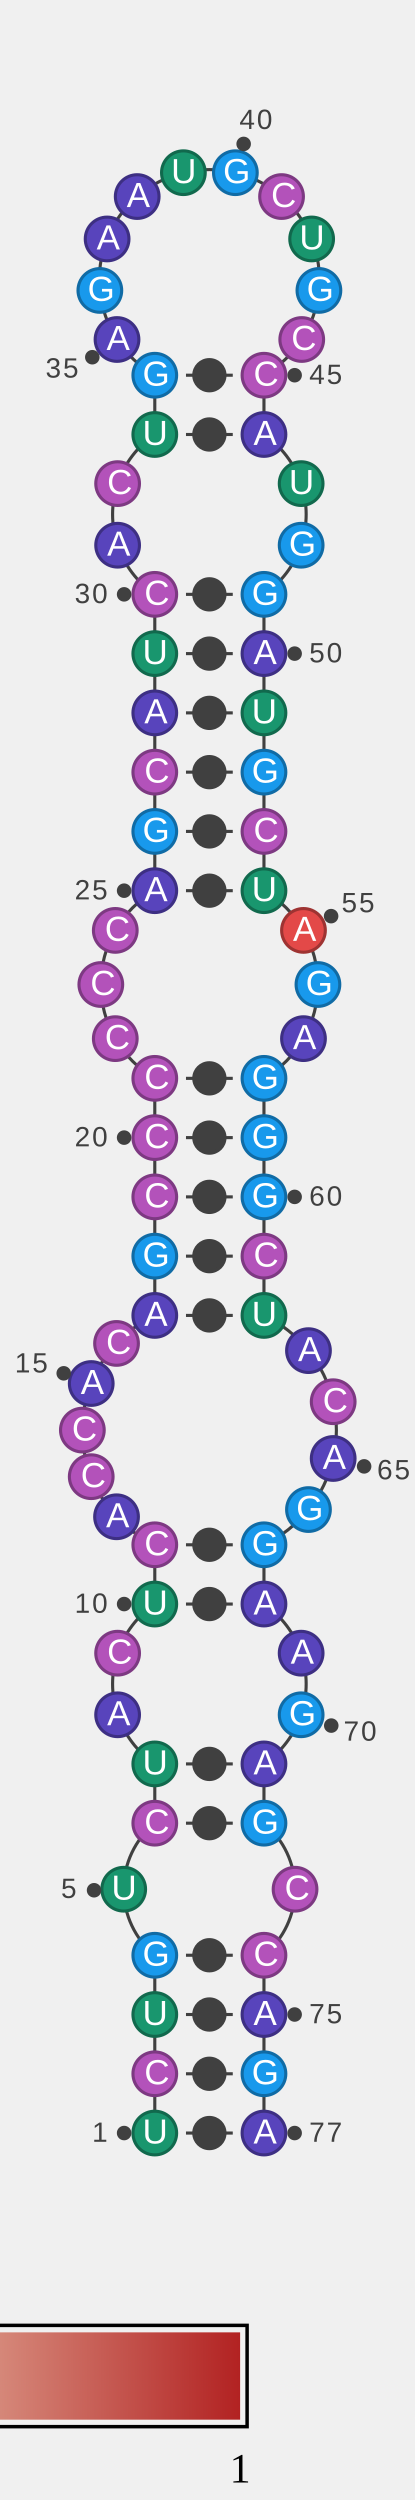
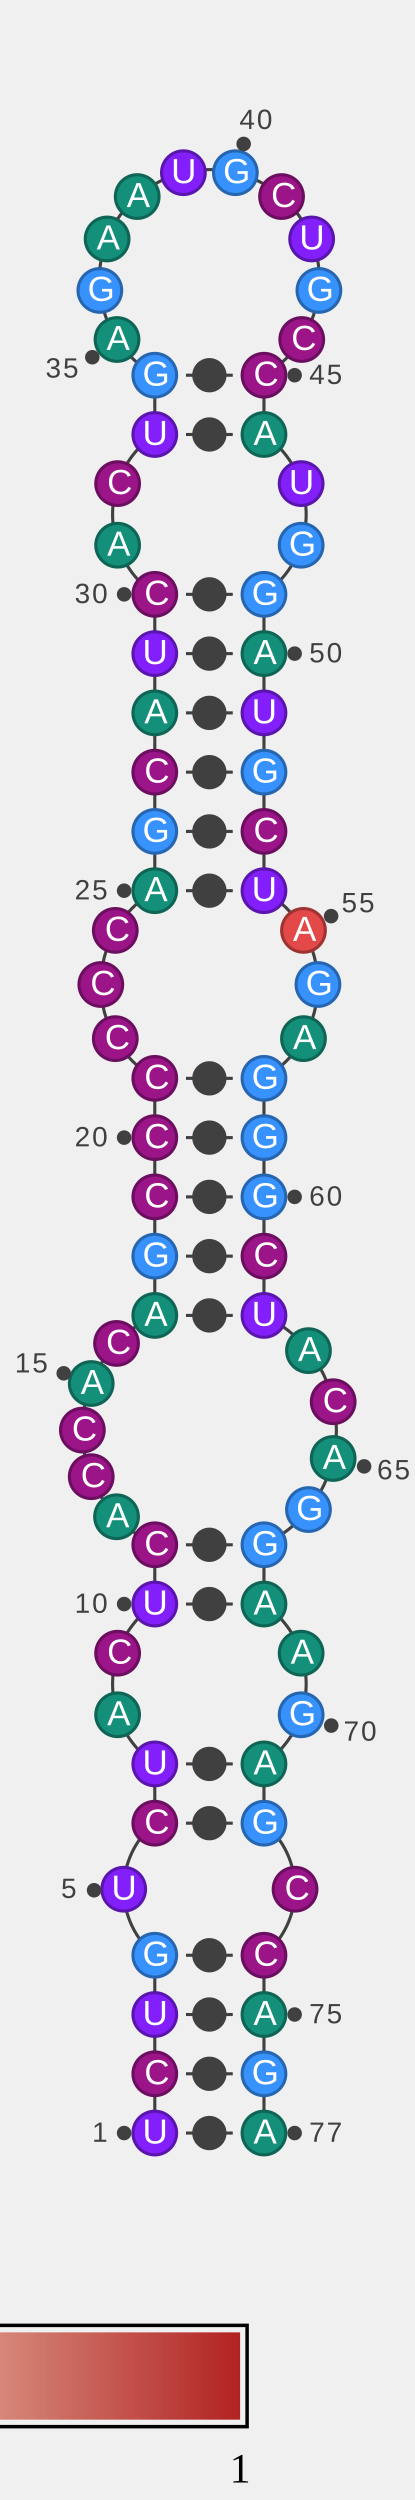
<svg xmlns="http://www.w3.org/2000/svg" width="118.752" height="715.822" viewBox="0 0 118.752 715.822">
  <path d="M 44.321 559.843 A 24.531 24.531 180 0 1 35.42 540.936" stroke="#404040" stroke-width="0.893" fill="none" />
  <path d="M 35.42 540.936 A 24.531 24.531 129.582 0 1 44.321 522.03" stroke="#404040" stroke-width="0.893" fill="none" />
  <path d="M 75.581 522.03 A 24.531 24.531 50.418 0 1 84.482 540.936" stroke="#404040" stroke-width="0.893" fill="none" />
  <path d="M 84.482 540.936 A 24.531 24.531 309.582 0 1 75.581 559.843" stroke="#404040" stroke-width="0.893" fill="none" />
  <g>
-     <circle cx="35.42" cy="540.936" r="6.252" stroke="#11694d" stroke-width="0.893" fill="#19966e" />
+     <circle cx="35.42" cy="540.936" r="6.252" stroke="#5b15af" stroke-width="0.893" fill="#831ffb" />
    <text x="31.92" y="543.936" style="fill:#ffffff;font-family:Arial;font-size:10;">U</text>
  </g>
  <g>
    <text x="17.469" y="543.436" style="fill:#404040;font-family:Arial;font-size:8;">5</text>
  </g>
  <g>
    <circle cx="26.935" cy="541.234" r="2.084" stroke-width="0.0" fill="#404040" />
  </g>
  <g>
-     <circle cx="84.482" cy="540.936" r="6.252" stroke="#7d3982" stroke-width="0.893" fill="#b352ba" />
+     <circle cx="84.482" cy="540.936" r="6.252" stroke="#6c0e5f" stroke-width="0.893" fill="#9b1589" />
    <text x="81.482" y="543.936" style="fill:#ffffff;font-family:Arial;font-size:10;">C</text>
  </g>
  <path d="M 44.321 505.06 A 27.715 27.715 198.556 0 1 33.677 490.993" stroke="#404040" stroke-width="0.893" fill="none" />
  <path d="M 33.677 490.993 A 27.715 27.715 161.444 0 1 33.677 473.354" stroke="#404040" stroke-width="0.893" fill="none" />
  <path d="M 33.677 473.354 A 27.715 27.715 161.444 0 1 44.321 459.287" stroke="#404040" stroke-width="0.893" fill="none" />
  <path d="M 75.581 459.287 A 27.715 27.715 55.669 0 1 86.225 473.354" stroke="#404040" stroke-width="0.893" fill="none" />
  <path d="M 86.225 473.354 A 27.715 27.715 18.556 0 1 86.225 490.993" stroke="#404040" stroke-width="0.893" fill="none" />
  <path d="M 86.225 490.993 A 27.715 27.715 304.331 0 1 75.581 505.06" stroke="#404040" stroke-width="0.893" fill="none" />
  <g>
-     <circle cx="33.677" cy="490.993" r="6.252" stroke="#3d2f83" stroke-width="0.893" fill="#5844bc" />
+     <circle cx="33.677" cy="490.993" r="6.252" stroke="#0e6455" stroke-width="0.893" fill="#14907a" />
    <text x="30.677" y="493.993" style="fill:#ffffff;font-family:Arial;font-size:10;">A</text>
  </g>
  <g>
-     <circle cx="33.677" cy="473.354" r="6.252" stroke="#7d3982" stroke-width="0.893" fill="#b352ba" />
+     <circle cx="33.677" cy="473.354" r="6.252" stroke="#6c0e5f" stroke-width="0.893" fill="#9b1589" />
    <text x="30.677" y="476.354" style="fill:#ffffff;font-family:Arial;font-size:10;">C</text>
  </g>
  <g>
-     <circle cx="86.225" cy="473.354" r="6.252" stroke="#3d2f83" stroke-width="0.893" fill="#5844bc" />
+     <circle cx="86.225" cy="473.354" r="6.252" stroke="#0e6455" stroke-width="0.893" fill="#14907a" />
    <text x="83.225" y="476.354" style="fill:#ffffff;font-family:Arial;font-size:10;">A</text>
  </g>
  <g>
-     <circle cx="86.225" cy="490.993" r="6.252" stroke="#106ba5" stroke-width="0.893" fill="#1899ec" />
+     <circle cx="86.225" cy="490.993" r="6.252" stroke="#2666b1" stroke-width="0.893" fill="#3792fd" />
    <text x="82.725" y="493.993" style="fill:#ffffff;font-family:Arial;font-size:10;">G</text>
  </g>
  <g>
    <text x="98.372" y="498.411" style="fill:#404040;font-family:Arial;font-size:8;">7</text>
  </g>
  <g>
    <text x="103.372" y="498.411" style="fill:#404040;font-family:Arial;font-size:8;">0</text>
  </g>
  <g>
    <circle cx="94.849" cy="494.086" r="2.084" stroke-width="0.0" fill="#404040" />
  </g>
  <path d="M 44.321 442.317 A 36.367 36.367 223.03 0 1 33.367 434.297" stroke="#404040" stroke-width="0.893" fill="none" />
  <path d="M 33.367 434.297 A 36.367 36.367 201.515 0 1 26.118 422.818" stroke="#404040" stroke-width="0.893" fill="none" />
  <path d="M 26.118 422.818 A 36.367 36.367 180 0 1 23.584 409.48" stroke="#404040" stroke-width="0.893" fill="none" />
  <path d="M 23.584 409.48 A 36.367 36.367 158.485 0 1 26.118 396.142" stroke="#404040" stroke-width="0.893" fill="none" />
  <path d="M 26.118 396.142 A 36.367 36.367 158.485 0 1 33.367 384.664" stroke="#404040" stroke-width="0.893" fill="none" />
  <path d="M 33.367 384.664 A 36.367 36.367 136.97 0 1 44.321 376.643" stroke="#404040" stroke-width="0.893" fill="none" />
  <path d="M 75.581 376.643 A 36.367 36.367 64.546 0 1 88.322 386.728" stroke="#404040" stroke-width="0.893" fill="none" />
  <path d="M 88.322 386.728 A 36.367 36.367 38.727 0 1 95.399 401.355" stroke="#404040" stroke-width="0.893" fill="none" />
  <path d="M 95.399 401.355 A 36.367 36.367 12.909 0 1 95.399 417.605" stroke="#404040" stroke-width="0.893" fill="none" />
  <path d="M 95.399 417.605 A 36.367 36.367 321.273 0 1 88.322 432.232" stroke="#404040" stroke-width="0.893" fill="none" />
  <path d="M 88.322 432.232 A 36.367 36.367 295.454 0 1 75.581 442.317" stroke="#404040" stroke-width="0.893" fill="none" />
  <g>
-     <circle cx="33.367" cy="434.297" r="6.252" stroke="#3d2f83" stroke-width="0.893" fill="#5844bc" />
+     <circle cx="33.367" cy="434.297" r="6.252" stroke="#0e6455" stroke-width="0.893" fill="#14907a" />
    <text x="30.367" y="437.297" style="fill:#ffffff;font-family:Arial;font-size:10;">A</text>
  </g>
  <g>
-     <circle cx="26.118" cy="422.818" r="6.252" stroke="#7d3982" stroke-width="0.893" fill="#b352ba" />
+     <circle cx="26.118" cy="422.818" r="6.252" stroke="#6c0e5f" stroke-width="0.893" fill="#9b1589" />
    <text x="23.118" y="425.818" style="fill:#ffffff;font-family:Arial;font-size:10;">C</text>
  </g>
  <g>
-     <circle cx="23.584" cy="409.48" r="6.252" stroke="#7d3982" stroke-width="0.893" fill="#b352ba" />
+     <circle cx="23.584" cy="409.48" r="6.252" stroke="#6c0e5f" stroke-width="0.893" fill="#9b1589" />
    <text x="20.584" y="412.48" style="fill:#ffffff;font-family:Arial;font-size:10;">C</text>
  </g>
  <g>
-     <circle cx="26.118" cy="396.142" r="6.252" stroke="#3d2f83" stroke-width="0.893" fill="#5844bc" />
+     <circle cx="26.118" cy="396.142" r="6.252" stroke="#0e6455" stroke-width="0.893" fill="#14907a" />
    <text x="23.118" y="399.142" style="fill:#ffffff;font-family:Arial;font-size:10;">A</text>
  </g>
  <g>
    <text x="9.244" y="392.976" style="fill:#404040;font-family:Arial;font-size:8;">5</text>
  </g>
  <g>
    <text x="4.244" y="392.976" style="fill:#404040;font-family:Arial;font-size:8;">1</text>
  </g>
  <g>
    <circle cx="18.245" cy="393.219" r="2.084" stroke-width="0.0" fill="#404040" />
  </g>
  <g>
-     <circle cx="33.367" cy="384.664" r="6.252" stroke="#7d3982" stroke-width="0.893" fill="#b352ba" />
+     <circle cx="33.367" cy="384.664" r="6.252" stroke="#6c0e5f" stroke-width="0.893" fill="#9b1589" />
    <text x="30.367" y="387.664" style="fill:#ffffff;font-family:Arial;font-size:10;">C</text>
  </g>
  <g>
-     <circle cx="88.322" cy="386.728" r="6.252" stroke="#3d2f83" stroke-width="0.893" fill="#5844bc" />
+     <circle cx="88.322" cy="386.728" r="6.252" stroke="#0e6455" stroke-width="0.893" fill="#14907a" />
    <text x="85.322" y="389.728" style="fill:#ffffff;font-family:Arial;font-size:10;">A</text>
  </g>
  <g>
-     <circle cx="95.399" cy="401.355" r="6.252" stroke="#7d3982" stroke-width="0.893" fill="#b352ba" />
+     <circle cx="95.399" cy="401.355" r="6.252" stroke="#6c0e5f" stroke-width="0.893" fill="#9b1589" />
    <text x="92.399" y="404.355" style="fill:#ffffff;font-family:Arial;font-size:10;">C</text>
  </g>
  <g>
-     <circle cx="95.399" cy="417.605" r="6.252" stroke="#3d2f83" stroke-width="0.893" fill="#5844bc" />
+     <circle cx="95.399" cy="417.605" r="6.252" stroke="#0e6455" stroke-width="0.893" fill="#14907a" />
    <text x="92.399" y="420.605" style="fill:#ffffff;font-family:Arial;font-size:10;">A</text>
  </g>
  <g>
    <text x="107.96" y="423.557" style="fill:#404040;font-family:Arial;font-size:8;">6</text>
  </g>
  <g>
    <text x="112.96" y="423.557" style="fill:#404040;font-family:Arial;font-size:8;">5</text>
  </g>
  <g>
    <circle cx="104.258" cy="419.865" r="2.084" stroke-width="0.0" fill="#404040" />
  </g>
  <g>
-     <circle cx="88.322" cy="432.232" r="6.252" stroke="#106ba5" stroke-width="0.893" fill="#1899ec" />
+     <circle cx="88.322" cy="432.232" r="6.252" stroke="#2666b1" stroke-width="0.893" fill="#3792fd" />
    <text x="84.822" y="435.232" style="fill:#ffffff;font-family:Arial;font-size:10;">G</text>
  </g>
  <path d="M 44.321 308.763 A 31.083 31.083 209.905 0 1 33.007 297.393" stroke="#404040" stroke-width="0.893" fill="none" />
  <path d="M 33.007 297.393 A 31.083 31.083 180 0 1 28.868 281.896" stroke="#404040" stroke-width="0.893" fill="none" />
  <path d="M 28.868 281.896 A 31.083 31.083 180.0 0 1 33.007 266.399" stroke="#404040" stroke-width="0.893" fill="none" />
  <path d="M 33.007 266.399 A 31.083 31.083 150.095 0 1 44.321 255.029" stroke="#404040" stroke-width="0.893" fill="none" />
  <path d="M 75.581 255.029 A 31.083 31.083 59.81 0 1 86.895 266.399" stroke="#404040" stroke-width="0.893" fill="none" />
  <path d="M 86.895 266.399 A 31.083 31.083 29.905 0 1 91.034 281.896" stroke="#404040" stroke-width="0.893" fill="none" />
  <path d="M 91.034 281.896 A 31.083 31.083 0.0 0 1 86.895 297.393" stroke="#404040" stroke-width="0.893" fill="none" />
  <path d="M 86.895 297.393 A 31.083 31.083 300.19 0 1 75.581 308.763" stroke="#404040" stroke-width="0.893" fill="none" />
  <g>
-     <circle cx="33.007" cy="297.393" r="6.252" stroke="#7d3982" stroke-width="0.893" fill="#b352ba" />
+     <circle cx="33.007" cy="297.393" r="6.252" stroke="#6c0e5f" stroke-width="0.893" fill="#9b1589" />
    <text x="30.007" y="300.393" style="fill:#ffffff;font-family:Arial;font-size:10;">C</text>
  </g>
  <g>
-     <circle cx="28.868" cy="281.896" r="6.252" stroke="#7d3982" stroke-width="0.893" fill="#b352ba" />
+     <circle cx="28.868" cy="281.896" r="6.252" stroke="#6c0e5f" stroke-width="0.893" fill="#9b1589" />
    <text x="25.868" y="284.896" style="fill:#ffffff;font-family:Arial;font-size:10;">C</text>
  </g>
  <g>
-     <circle cx="33.007" cy="266.399" r="6.252" stroke="#7d3982" stroke-width="0.893" fill="#b352ba" />
+     <circle cx="33.007" cy="266.399" r="6.252" stroke="#6c0e5f" stroke-width="0.893" fill="#9b1589" />
    <text x="30.007" y="269.399" style="fill:#ffffff;font-family:Arial;font-size:10;">C</text>
  </g>
  <g>
    <circle cx="86.895" cy="266.399" r="6.252" stroke="#9e3332" stroke-width="0.893" fill="#e34948" />
    <text x="83.895" y="269.399" style="fill:#ffffff;font-family:Arial;font-size:10;">A</text>
  </g>
  <g>
    <text x="97.789" y="261.196" style="fill:#404040;font-family:Arial;font-size:8;">5</text>
  </g>
  <g>
    <text x="102.789" y="261.196" style="fill:#404040;font-family:Arial;font-size:8;">5</text>
  </g>
  <g>
    <circle cx="94.806" cy="262.318" r="2.084" stroke-width="0.0" fill="#404040" />
  </g>
  <g>
-     <circle cx="91.034" cy="281.896" r="6.252" stroke="#106ba5" stroke-width="0.893" fill="#1899ec" />
+     <circle cx="91.034" cy="281.896" r="6.252" stroke="#2666b1" stroke-width="0.893" fill="#3792fd" />
    <text x="87.534" y="284.896" style="fill:#ffffff;font-family:Arial;font-size:10;">G</text>
  </g>
  <g>
-     <circle cx="86.895" cy="297.393" r="6.252" stroke="#3d2f83" stroke-width="0.893" fill="#5844bc" />
+     <circle cx="86.895" cy="297.393" r="6.252" stroke="#0e6455" stroke-width="0.893" fill="#14907a" />
    <text x="83.895" y="300.393" style="fill:#ffffff;font-family:Arial;font-size:10;">A</text>
  </g>
  <path d="M 44.321 170.179 A 27.715 27.715 198.556 0 1 33.677 156.112" stroke="#404040" stroke-width="0.893" fill="none" />
  <path d="M 33.677 156.112 A 27.715 27.715 161.444 0 1 33.677 138.472" stroke="#404040" stroke-width="0.893" fill="none" />
  <path d="M 33.677 138.472 A 27.715 27.715 161.444 0 1 44.321 124.406" stroke="#404040" stroke-width="0.893" fill="none" />
  <path d="M 75.581 124.406 A 27.715 27.715 55.669 0 1 86.225 138.472" stroke="#404040" stroke-width="0.893" fill="none" />
  <path d="M 86.225 138.472 A 27.715 27.715 18.556 0 1 86.225 156.112" stroke="#404040" stroke-width="0.893" fill="none" />
  <path d="M 86.225 156.112 A 27.715 27.715 304.331 0 1 75.581 170.179" stroke="#404040" stroke-width="0.893" fill="none" />
  <g>
-     <circle cx="33.677" cy="156.112" r="6.252" stroke="#3d2f83" stroke-width="0.893" fill="#5844bc" />
+     <circle cx="33.677" cy="156.112" r="6.252" stroke="#0e6455" stroke-width="0.893" fill="#14907a" />
    <text x="30.677" y="159.112" style="fill:#ffffff;font-family:Arial;font-size:10;">A</text>
  </g>
  <g>
-     <circle cx="33.677" cy="138.472" r="6.252" stroke="#7d3982" stroke-width="0.893" fill="#b352ba" />
+     <circle cx="33.677" cy="138.472" r="6.252" stroke="#6c0e5f" stroke-width="0.893" fill="#9b1589" />
    <text x="30.677" y="141.472" style="fill:#ffffff;font-family:Arial;font-size:10;">C</text>
  </g>
  <g>
-     <circle cx="86.225" cy="138.472" r="6.252" stroke="#11694d" stroke-width="0.893" fill="#19966e" />
+     <circle cx="86.225" cy="138.472" r="6.252" stroke="#5b15af" stroke-width="0.893" fill="#831ffb" />
    <text x="82.725" y="141.472" style="fill:#ffffff;font-family:Arial;font-size:10;">U</text>
  </g>
  <g>
-     <circle cx="86.225" cy="156.112" r="6.252" stroke="#106ba5" stroke-width="0.893" fill="#1899ec" />
+     <circle cx="86.225" cy="156.112" r="6.252" stroke="#2666b1" stroke-width="0.893" fill="#3792fd" />
    <text x="82.725" y="159.112" style="fill:#ffffff;font-family:Arial;font-size:10;">G</text>
  </g>
  <path d="M 44.321 107.436 A 31.514 31.514 212.944 0 1 33.505 97.209" stroke="#404040" stroke-width="0.893" fill="none" />
  <path d="M 33.505 97.209 A 31.514 31.514 185.623 0 1 28.589 83.159" stroke="#404040" stroke-width="0.893" fill="none" />
  <path d="M 28.589 83.159 A 31.514 31.514 158.302 0 1 30.67 68.42" stroke="#404040" stroke-width="0.893" fill="none" />
  <path d="M 30.67 68.42 A 31.514 31.514 158.302 0 1 39.284 56.281" stroke="#404040" stroke-width="0.893" fill="none" />
  <path d="M 39.284 56.281 A 31.514 31.514 130.981 0 1 52.509 49.449" stroke="#404040" stroke-width="0.893" fill="none" />
  <path d="M 52.509 49.449 A 31.514 31.514 103.66 0 1 67.394 49.449" stroke="#404040" stroke-width="0.893" fill="none" />
  <path d="M 67.394 49.449 A 31.514 31.514 76.34 0 1 80.618 56.281" stroke="#404040" stroke-width="0.893" fill="none" />
  <path d="M 80.618 56.281 A 31.514 31.514 49.019 0 1 89.232 68.42" stroke="#404040" stroke-width="0.893" fill="none" />
  <path d="M 89.232 68.42 A 31.514 31.514 21.698 0 1 91.313 83.159" stroke="#404040" stroke-width="0.893" fill="none" />
  <path d="M 91.313 83.159 A 31.514 31.514 327.056 0 1 86.397 97.209" stroke="#404040" stroke-width="0.893" fill="none" />
  <path d="M 86.397 97.209 A 31.514 31.514 299.735 0 1 75.581 107.436" stroke="#404040" stroke-width="0.893" fill="none" />
  <g>
-     <circle cx="33.505" cy="97.209" r="6.252" stroke="#3d2f83" stroke-width="0.893" fill="#5844bc" />
+     <circle cx="33.505" cy="97.209" r="6.252" stroke="#0e6455" stroke-width="0.893" fill="#14907a" />
    <text x="30.505" y="100.209" style="fill:#ffffff;font-family:Arial;font-size:10;">A</text>
  </g>
  <g>
    <text x="18.038" y="108.112" style="fill:#404040;font-family:Arial;font-size:8;">5</text>
  </g>
  <g>
    <text x="13.038" y="108.112" style="fill:#404040;font-family:Arial;font-size:8;">3</text>
  </g>
  <g>
    <circle cx="26.432" cy="102.283" r="2.084" stroke-width="0.0" fill="#404040" />
  </g>
  <g>
-     <circle cx="28.589" cy="83.159" r="6.252" stroke="#106ba5" stroke-width="0.893" fill="#1899ec" />
+     <circle cx="28.589" cy="83.159" r="6.252" stroke="#2666b1" stroke-width="0.893" fill="#3792fd" />
    <text x="25.089" y="86.159" style="fill:#ffffff;font-family:Arial;font-size:10;">G</text>
  </g>
  <g>
-     <circle cx="30.67" cy="68.42" r="6.252" stroke="#3d2f83" stroke-width="0.893" fill="#5844bc" />
+     <circle cx="30.67" cy="68.42" r="6.252" stroke="#0e6455" stroke-width="0.893" fill="#14907a" />
    <text x="27.67" y="71.42" style="fill:#ffffff;font-family:Arial;font-size:10;">A</text>
  </g>
  <g>
-     <circle cx="39.284" cy="56.281" r="6.252" stroke="#3d2f83" stroke-width="0.893" fill="#5844bc" />
+     <circle cx="39.284" cy="56.281" r="6.252" stroke="#0e6455" stroke-width="0.893" fill="#14907a" />
    <text x="36.284" y="59.281" style="fill:#ffffff;font-family:Arial;font-size:10;">A</text>
  </g>
  <g>
-     <circle cx="52.509" cy="49.449" r="6.252" stroke="#11694d" stroke-width="0.893" fill="#19966e" />
+     <circle cx="52.509" cy="49.449" r="6.252" stroke="#5b15af" stroke-width="0.893" fill="#831ffb" />
    <text x="49.009" y="52.449" style="fill:#ffffff;font-family:Arial;font-size:10;">U</text>
  </g>
  <g>
-     <circle cx="67.394" cy="49.449" r="6.252" stroke="#106ba5" stroke-width="0.893" fill="#1899ec" />
+     <circle cx="67.394" cy="49.449" r="6.252" stroke="#2666b1" stroke-width="0.893" fill="#3792fd" />
    <text x="63.894" y="52.449" style="fill:#ffffff;font-family:Arial;font-size:10;">G</text>
  </g>
  <g>
    <text x="68.543" y="36.935" style="fill:#404040;font-family:Arial;font-size:8;">4</text>
  </g>
  <g>
    <text x="73.543" y="36.935" style="fill:#404040;font-family:Arial;font-size:8;">0</text>
  </g>
  <g>
    <circle cx="69.765" cy="41.213" r="2.084" stroke-width="0.0" fill="#404040" />
  </g>
  <g>
-     <circle cx="80.618" cy="56.281" r="6.252" stroke="#7d3982" stroke-width="0.893" fill="#b352ba" />
+     <circle cx="80.618" cy="56.281" r="6.252" stroke="#6c0e5f" stroke-width="0.893" fill="#9b1589" />
    <text x="77.618" y="59.281" style="fill:#ffffff;font-family:Arial;font-size:10;">C</text>
  </g>
  <g>
-     <circle cx="89.232" cy="68.42" r="6.252" stroke="#11694d" stroke-width="0.893" fill="#19966e" />
+     <circle cx="89.232" cy="68.42" r="6.252" stroke="#5b15af" stroke-width="0.893" fill="#831ffb" />
    <text x="85.732" y="71.42" style="fill:#ffffff;font-family:Arial;font-size:10;">U</text>
  </g>
  <g>
-     <circle cx="91.313" cy="83.159" r="6.252" stroke="#106ba5" stroke-width="0.893" fill="#1899ec" />
+     <circle cx="91.313" cy="83.159" r="6.252" stroke="#2666b1" stroke-width="0.893" fill="#3792fd" />
    <text x="87.813" y="86.159" style="fill:#ffffff;font-family:Arial;font-size:10;">G</text>
  </g>
  <g>
-     <circle cx="86.397" cy="97.209" r="6.252" stroke="#7d3982" stroke-width="0.893" fill="#b352ba" />
+     <circle cx="86.397" cy="97.209" r="6.252" stroke="#6c0e5f" stroke-width="0.893" fill="#9b1589" />
    <text x="83.397" y="100.209" style="fill:#ffffff;font-family:Arial;font-size:10;">C</text>
  </g>
  <line x1="44.321" y1="604.501" x2="44.321" y2="600.035" stroke="#404040" stroke-width="0.893" />
  <line x1="44.321" y1="587.531" x2="44.321" y2="583.065" stroke="#404040" stroke-width="0.893" />
  <line x1="44.321" y1="570.561" x2="44.321" y2="566.095" stroke="#404040" stroke-width="0.893" />
  <line x1="75.581" y1="566.095" x2="75.581" y2="570.561" stroke="#404040" stroke-width="0.893" />
  <line x1="75.581" y1="583.065" x2="75.581" y2="587.531" stroke="#404040" stroke-width="0.893" />
  <line x1="75.581" y1="600.035" x2="75.581" y2="604.501" stroke="#404040" stroke-width="0.893" />
  <line x1="53.252" y1="610.753" x2="55.485" y2="610.753" stroke="#404040" stroke-width="0.893" />
  <circle cx="59.951" cy="610.753" r="4.466" stroke="#404040" stroke-width="0.893" fill="#404040" />
  <line x1="64.417" y1="610.753" x2="66.65" y2="610.753" stroke="#404040" stroke-width="0.893" />
  <g>
-     <circle cx="44.321" cy="610.753" r="6.252" stroke="#11694d" stroke-width="0.893" fill="#19966e" />
+     <circle cx="44.321" cy="610.753" r="6.252" stroke="#5b15af" stroke-width="0.893" fill="#831ffb" />
    <text x="40.821" y="613.753" style="fill:#ffffff;font-family:Arial;font-size:10;">U</text>
  </g>
  <g>
    <text x="26.37" y="613.253" style="fill:#404040;font-family:Arial;font-size:8;">1</text>
  </g>
  <g>
    <circle cx="35.538" cy="610.753" r="2.084" stroke-width="0.0" fill="#404040" />
  </g>
  <g>
-     <circle cx="75.581" cy="610.753" r="6.252" stroke="#3d2f83" stroke-width="0.893" fill="#5844bc" />
+     <circle cx="75.581" cy="610.753" r="6.252" stroke="#0e6455" stroke-width="0.893" fill="#14907a" />
    <text x="72.581" y="613.753" style="fill:#ffffff;font-family:Arial;font-size:10;">A</text>
  </g>
  <g>
    <text x="88.532" y="613.253" style="fill:#404040;font-family:Arial;font-size:8;">7</text>
  </g>
  <g>
    <text x="93.532" y="613.253" style="fill:#404040;font-family:Arial;font-size:8;">7</text>
  </g>
  <g>
    <circle cx="84.364" cy="610.753" r="2.084" stroke-width="0.0" fill="#404040" />
  </g>
  <line x1="53.252" y1="593.783" x2="55.485" y2="593.783" stroke="#404040" stroke-width="0.893" />
  <circle cx="59.951" cy="593.783" r="4.466" stroke="#404040" stroke-width="0.893" fill="#404040" />
  <line x1="64.417" y1="593.783" x2="66.65" y2="593.783" stroke="#404040" stroke-width="0.893" />
  <g>
-     <circle cx="44.321" cy="593.783" r="6.252" stroke="#7d3982" stroke-width="0.893" fill="#b352ba" />
+     <circle cx="44.321" cy="593.783" r="6.252" stroke="#6c0e5f" stroke-width="0.893" fill="#9b1589" />
    <text x="41.321" y="596.783" style="fill:#ffffff;font-family:Arial;font-size:10;">C</text>
  </g>
  <g>
-     <circle cx="75.581" cy="593.783" r="6.252" stroke="#106ba5" stroke-width="0.893" fill="#1899ec" />
+     <circle cx="75.581" cy="593.783" r="6.252" stroke="#2666b1" stroke-width="0.893" fill="#3792fd" />
    <text x="72.081" y="596.783" style="fill:#ffffff;font-family:Arial;font-size:10;">G</text>
  </g>
  <line x1="53.252" y1="576.813" x2="55.485" y2="576.813" stroke="#404040" stroke-width="0.893" />
  <circle cx="59.951" cy="576.813" r="4.466" stroke="#404040" stroke-width="0.893" fill="#404040" />
  <line x1="64.417" y1="576.813" x2="66.65" y2="576.813" stroke="#404040" stroke-width="0.893" />
  <g>
-     <circle cx="44.321" cy="576.813" r="6.252" stroke="#11694d" stroke-width="0.893" fill="#19966e" />
+     <circle cx="44.321" cy="576.813" r="6.252" stroke="#5b15af" stroke-width="0.893" fill="#831ffb" />
    <text x="40.821" y="579.813" style="fill:#ffffff;font-family:Arial;font-size:10;">U</text>
  </g>
  <g>
-     <circle cx="75.581" cy="576.813" r="6.252" stroke="#3d2f83" stroke-width="0.893" fill="#5844bc" />
+     <circle cx="75.581" cy="576.813" r="6.252" stroke="#0e6455" stroke-width="0.893" fill="#14907a" />
    <text x="72.581" y="579.813" style="fill:#ffffff;font-family:Arial;font-size:10;">A</text>
  </g>
  <g>
    <text x="88.532" y="579.313" style="fill:#404040;font-family:Arial;font-size:8;">7</text>
  </g>
  <g>
    <text x="93.532" y="579.313" style="fill:#404040;font-family:Arial;font-size:8;">5</text>
  </g>
  <g>
    <circle cx="84.364" cy="576.813" r="2.084" stroke-width="0.0" fill="#404040" />
  </g>
  <line x1="53.252" y1="559.843" x2="55.485" y2="559.843" stroke="#404040" stroke-width="0.893" />
  <circle cx="59.951" cy="559.843" r="4.466" stroke="#404040" stroke-width="0.893" fill="#404040" />
  <line x1="64.417" y1="559.843" x2="66.65" y2="559.843" stroke="#404040" stroke-width="0.893" />
  <g>
-     <circle cx="44.321" cy="559.843" r="6.252" stroke="#106ba5" stroke-width="0.893" fill="#1899ec" />
+     <circle cx="44.321" cy="559.843" r="6.252" stroke="#2666b1" stroke-width="0.893" fill="#3792fd" />
    <text x="40.821" y="562.843" style="fill:#ffffff;font-family:Arial;font-size:10;">G</text>
  </g>
  <g>
-     <circle cx="75.581" cy="559.843" r="6.252" stroke="#7d3982" stroke-width="0.893" fill="#b352ba" />
+     <circle cx="75.581" cy="559.843" r="6.252" stroke="#6c0e5f" stroke-width="0.893" fill="#9b1589" />
    <text x="72.581" y="562.843" style="fill:#ffffff;font-family:Arial;font-size:10;">C</text>
  </g>
  <line x1="44.321" y1="515.778" x2="44.321" y2="511.312" stroke="#404040" stroke-width="0.893" />
  <line x1="75.581" y1="511.312" x2="75.581" y2="515.778" stroke="#404040" stroke-width="0.893" />
  <line x1="53.252" y1="522.03" x2="55.485" y2="522.03" stroke="#404040" stroke-width="0.893" />
  <circle cx="59.951" cy="522.03" r="4.466" stroke="#404040" stroke-width="0.893" fill="#404040" />
  <line x1="64.417" y1="522.03" x2="66.65" y2="522.03" stroke="#404040" stroke-width="0.893" />
  <g>
-     <circle cx="44.321" cy="522.03" r="6.252" stroke="#7d3982" stroke-width="0.893" fill="#b352ba" />
+     <circle cx="44.321" cy="522.03" r="6.252" stroke="#6c0e5f" stroke-width="0.893" fill="#9b1589" />
    <text x="41.321" y="525.03" style="fill:#ffffff;font-family:Arial;font-size:10;">C</text>
  </g>
  <g>
-     <circle cx="75.581" cy="522.03" r="6.252" stroke="#106ba5" stroke-width="0.893" fill="#1899ec" />
+     <circle cx="75.581" cy="522.03" r="6.252" stroke="#2666b1" stroke-width="0.893" fill="#3792fd" />
    <text x="72.081" y="525.03" style="fill:#ffffff;font-family:Arial;font-size:10;">G</text>
  </g>
  <line x1="53.252" y1="505.06" x2="55.485" y2="505.06" stroke="#404040" stroke-width="0.893" />
  <circle cx="59.951" cy="505.06" r="4.466" stroke="#404040" stroke-width="0.893" fill="#404040" />
  <line x1="64.417" y1="505.06" x2="66.65" y2="505.06" stroke="#404040" stroke-width="0.893" />
  <g>
-     <circle cx="44.321" cy="505.06" r="6.252" stroke="#11694d" stroke-width="0.893" fill="#19966e" />
+     <circle cx="44.321" cy="505.06" r="6.252" stroke="#5b15af" stroke-width="0.893" fill="#831ffb" />
    <text x="40.821" y="508.06" style="fill:#ffffff;font-family:Arial;font-size:10;">U</text>
  </g>
  <g>
-     <circle cx="75.581" cy="505.06" r="6.252" stroke="#3d2f83" stroke-width="0.893" fill="#5844bc" />
+     <circle cx="75.581" cy="505.06" r="6.252" stroke="#0e6455" stroke-width="0.893" fill="#14907a" />
    <text x="72.581" y="508.06" style="fill:#ffffff;font-family:Arial;font-size:10;">A</text>
  </g>
  <line x1="44.321" y1="453.035" x2="44.321" y2="448.569" stroke="#404040" stroke-width="0.893" />
  <line x1="75.581" y1="448.569" x2="75.581" y2="453.035" stroke="#404040" stroke-width="0.893" />
  <line x1="53.252" y1="459.287" x2="55.485" y2="459.287" stroke="#404040" stroke-width="0.893" />
  <circle cx="59.951" cy="459.287" r="4.466" stroke="#404040" stroke-width="0.893" fill="#404040" />
  <line x1="64.417" y1="459.287" x2="66.65" y2="459.287" stroke="#404040" stroke-width="0.893" />
  <g>
-     <circle cx="44.321" cy="459.287" r="6.252" stroke="#11694d" stroke-width="0.893" fill="#19966e" />
+     <circle cx="44.321" cy="459.287" r="6.252" stroke="#5b15af" stroke-width="0.893" fill="#831ffb" />
    <text x="40.821" y="462.287" style="fill:#ffffff;font-family:Arial;font-size:10;">U</text>
  </g>
  <g>
    <text x="26.37" y="461.787" style="fill:#404040;font-family:Arial;font-size:8;">0</text>
  </g>
  <g>
    <text x="21.37" y="461.787" style="fill:#404040;font-family:Arial;font-size:8;">1</text>
  </g>
  <g>
    <circle cx="35.538" cy="459.287" r="2.084" stroke-width="0.0" fill="#404040" />
  </g>
  <g>
-     <circle cx="75.581" cy="459.287" r="6.252" stroke="#3d2f83" stroke-width="0.893" fill="#5844bc" />
+     <circle cx="75.581" cy="459.287" r="6.252" stroke="#0e6455" stroke-width="0.893" fill="#14907a" />
    <text x="72.581" y="462.287" style="fill:#ffffff;font-family:Arial;font-size:10;">A</text>
  </g>
  <line x1="53.252" y1="442.317" x2="55.485" y2="442.317" stroke="#404040" stroke-width="0.893" />
  <circle cx="59.951" cy="442.317" r="4.466" stroke="#404040" stroke-width="0.893" fill="#404040" />
  <line x1="64.417" y1="442.317" x2="66.65" y2="442.317" stroke="#404040" stroke-width="0.893" />
  <g>
-     <circle cx="44.321" cy="442.317" r="6.252" stroke="#7d3982" stroke-width="0.893" fill="#b352ba" />
+     <circle cx="44.321" cy="442.317" r="6.252" stroke="#6c0e5f" stroke-width="0.893" fill="#9b1589" />
    <text x="41.321" y="445.317" style="fill:#ffffff;font-family:Arial;font-size:10;">C</text>
  </g>
  <g>
-     <circle cx="75.581" cy="442.317" r="6.252" stroke="#106ba5" stroke-width="0.893" fill="#1899ec" />
+     <circle cx="75.581" cy="442.317" r="6.252" stroke="#2666b1" stroke-width="0.893" fill="#3792fd" />
    <text x="72.081" y="445.317" style="fill:#ffffff;font-family:Arial;font-size:10;">G</text>
  </g>
  <line x1="44.321" y1="370.391" x2="44.321" y2="365.925" stroke="#404040" stroke-width="0.893" />
  <line x1="44.321" y1="353.421" x2="44.321" y2="348.955" stroke="#404040" stroke-width="0.893" />
  <line x1="44.321" y1="336.451" x2="44.321" y2="331.985" stroke="#404040" stroke-width="0.893" />
  <line x1="44.321" y1="319.481" x2="44.321" y2="315.015" stroke="#404040" stroke-width="0.893" />
  <line x1="75.581" y1="315.015" x2="75.581" y2="319.481" stroke="#404040" stroke-width="0.893" />
  <line x1="75.581" y1="331.985" x2="75.581" y2="336.451" stroke="#404040" stroke-width="0.893" />
  <line x1="75.581" y1="348.955" x2="75.581" y2="353.421" stroke="#404040" stroke-width="0.893" />
  <line x1="75.581" y1="365.925" x2="75.581" y2="370.391" stroke="#404040" stroke-width="0.893" />
  <line x1="53.252" y1="376.643" x2="55.485" y2="376.643" stroke="#404040" stroke-width="0.893" />
  <circle cx="59.951" cy="376.643" r="4.466" stroke="#404040" stroke-width="0.893" fill="#404040" />
  <line x1="64.417" y1="376.643" x2="66.65" y2="376.643" stroke="#404040" stroke-width="0.893" />
  <g>
-     <circle cx="44.321" cy="376.643" r="6.252" stroke="#3d2f83" stroke-width="0.893" fill="#5844bc" />
+     <circle cx="44.321" cy="376.643" r="6.252" stroke="#0e6455" stroke-width="0.893" fill="#14907a" />
    <text x="41.321" y="379.643" style="fill:#ffffff;font-family:Arial;font-size:10;">A</text>
  </g>
  <g>
-     <circle cx="75.581" cy="376.643" r="6.252" stroke="#11694d" stroke-width="0.893" fill="#19966e" />
+     <circle cx="75.581" cy="376.643" r="6.252" stroke="#5b15af" stroke-width="0.893" fill="#831ffb" />
    <text x="72.081" y="379.643" style="fill:#ffffff;font-family:Arial;font-size:10;">U</text>
  </g>
  <line x1="53.252" y1="359.673" x2="55.485" y2="359.673" stroke="#404040" stroke-width="0.893" />
  <circle cx="59.951" cy="359.673" r="4.466" stroke="#404040" stroke-width="0.893" fill="#404040" />
  <line x1="64.417" y1="359.673" x2="66.65" y2="359.673" stroke="#404040" stroke-width="0.893" />
  <g>
-     <circle cx="44.321" cy="359.673" r="6.252" stroke="#106ba5" stroke-width="0.893" fill="#1899ec" />
+     <circle cx="44.321" cy="359.673" r="6.252" stroke="#2666b1" stroke-width="0.893" fill="#3792fd" />
    <text x="40.821" y="362.673" style="fill:#ffffff;font-family:Arial;font-size:10;">G</text>
  </g>
  <g>
-     <circle cx="75.581" cy="359.673" r="6.252" stroke="#7d3982" stroke-width="0.893" fill="#b352ba" />
+     <circle cx="75.581" cy="359.673" r="6.252" stroke="#6c0e5f" stroke-width="0.893" fill="#9b1589" />
    <text x="72.581" y="362.673" style="fill:#ffffff;font-family:Arial;font-size:10;">C</text>
  </g>
  <line x1="53.252" y1="342.703" x2="55.485" y2="342.703" stroke="#404040" stroke-width="0.893" />
  <circle cx="59.951" cy="342.703" r="4.466" stroke="#404040" stroke-width="0.893" fill="#404040" />
  <line x1="64.417" y1="342.703" x2="66.65" y2="342.703" stroke="#404040" stroke-width="0.893" />
  <g>
-     <circle cx="44.321" cy="342.703" r="6.252" stroke="#7d3982" stroke-width="0.893" fill="#b352ba" />
+     <circle cx="44.321" cy="342.703" r="6.252" stroke="#6c0e5f" stroke-width="0.893" fill="#9b1589" />
    <text x="41.321" y="345.703" style="fill:#ffffff;font-family:Arial;font-size:10;">C</text>
  </g>
  <g>
-     <circle cx="75.581" cy="342.703" r="6.252" stroke="#106ba5" stroke-width="0.893" fill="#1899ec" />
+     <circle cx="75.581" cy="342.703" r="6.252" stroke="#2666b1" stroke-width="0.893" fill="#3792fd" />
    <text x="72.081" y="345.703" style="fill:#ffffff;font-family:Arial;font-size:10;">G</text>
  </g>
  <g>
    <text x="88.532" y="345.203" style="fill:#404040;font-family:Arial;font-size:8;">6</text>
  </g>
  <g>
    <text x="93.532" y="345.203" style="fill:#404040;font-family:Arial;font-size:8;">0</text>
  </g>
  <g>
    <circle cx="84.364" cy="342.703" r="2.084" stroke-width="0.0" fill="#404040" />
  </g>
  <line x1="53.252" y1="325.733" x2="55.485" y2="325.733" stroke="#404040" stroke-width="0.893" />
  <circle cx="59.951" cy="325.733" r="4.466" stroke="#404040" stroke-width="0.893" fill="#404040" />
  <line x1="64.417" y1="325.733" x2="66.65" y2="325.733" stroke="#404040" stroke-width="0.893" />
  <g>
-     <circle cx="44.321" cy="325.733" r="6.252" stroke="#7d3982" stroke-width="0.893" fill="#b352ba" />
+     <circle cx="44.321" cy="325.733" r="6.252" stroke="#6c0e5f" stroke-width="0.893" fill="#9b1589" />
    <text x="41.321" y="328.733" style="fill:#ffffff;font-family:Arial;font-size:10;">C</text>
  </g>
  <g>
    <text x="26.37" y="328.233" style="fill:#404040;font-family:Arial;font-size:8;">0</text>
  </g>
  <g>
    <text x="21.37" y="328.233" style="fill:#404040;font-family:Arial;font-size:8;">2</text>
  </g>
  <g>
    <circle cx="35.538" cy="325.733" r="2.084" stroke-width="0.0" fill="#404040" />
  </g>
  <g>
-     <circle cx="75.581" cy="325.733" r="6.252" stroke="#106ba5" stroke-width="0.893" fill="#1899ec" />
+     <circle cx="75.581" cy="325.733" r="6.252" stroke="#2666b1" stroke-width="0.893" fill="#3792fd" />
    <text x="72.081" y="328.733" style="fill:#ffffff;font-family:Arial;font-size:10;">G</text>
  </g>
  <line x1="53.252" y1="308.763" x2="55.485" y2="308.763" stroke="#404040" stroke-width="0.893" />
  <circle cx="59.951" cy="308.763" r="4.466" stroke="#404040" stroke-width="0.893" fill="#404040" />
  <line x1="64.417" y1="308.763" x2="66.65" y2="308.763" stroke="#404040" stroke-width="0.893" />
  <g>
-     <circle cx="44.321" cy="308.763" r="6.252" stroke="#7d3982" stroke-width="0.893" fill="#b352ba" />
+     <circle cx="44.321" cy="308.763" r="6.252" stroke="#6c0e5f" stroke-width="0.893" fill="#9b1589" />
    <text x="41.321" y="311.763" style="fill:#ffffff;font-family:Arial;font-size:10;">C</text>
  </g>
  <g>
-     <circle cx="75.581" cy="308.763" r="6.252" stroke="#106ba5" stroke-width="0.893" fill="#1899ec" />
+     <circle cx="75.581" cy="308.763" r="6.252" stroke="#2666b1" stroke-width="0.893" fill="#3792fd" />
    <text x="72.081" y="311.763" style="fill:#ffffff;font-family:Arial;font-size:10;">G</text>
  </g>
  <line x1="44.321" y1="248.777" x2="44.321" y2="244.311" stroke="#404040" stroke-width="0.893" />
  <line x1="44.321" y1="231.807" x2="44.321" y2="227.341" stroke="#404040" stroke-width="0.893" />
  <line x1="44.321" y1="214.837" x2="44.321" y2="210.371" stroke="#404040" stroke-width="0.893" />
  <line x1="44.321" y1="197.867" x2="44.321" y2="193.401" stroke="#404040" stroke-width="0.893" />
  <line x1="44.321" y1="180.896" x2="44.321" y2="176.431" stroke="#404040" stroke-width="0.893" />
  <line x1="75.581" y1="176.431" x2="75.581" y2="180.896" stroke="#404040" stroke-width="0.893" />
  <line x1="75.581" y1="193.401" x2="75.581" y2="197.867" stroke="#404040" stroke-width="0.893" />
  <line x1="75.581" y1="210.371" x2="75.581" y2="214.837" stroke="#404040" stroke-width="0.893" />
  <line x1="75.581" y1="227.341" x2="75.581" y2="231.807" stroke="#404040" stroke-width="0.893" />
  <line x1="75.581" y1="244.311" x2="75.581" y2="248.777" stroke="#404040" stroke-width="0.893" />
  <line x1="53.252" y1="255.029" x2="55.485" y2="255.029" stroke="#404040" stroke-width="0.893" />
  <circle cx="59.951" cy="255.029" r="4.466" stroke="#404040" stroke-width="0.893" fill="#404040" />
  <line x1="64.417" y1="255.029" x2="66.65" y2="255.029" stroke="#404040" stroke-width="0.893" />
  <g>
-     <circle cx="44.321" cy="255.029" r="6.252" stroke="#3d2f83" stroke-width="0.893" fill="#5844bc" />
+     <circle cx="44.321" cy="255.029" r="6.252" stroke="#0e6455" stroke-width="0.893" fill="#14907a" />
    <text x="41.321" y="258.029" style="fill:#ffffff;font-family:Arial;font-size:10;">A</text>
  </g>
  <g>
    <text x="26.37" y="257.529" style="fill:#404040;font-family:Arial;font-size:8;">5</text>
  </g>
  <g>
    <text x="21.37" y="257.529" style="fill:#404040;font-family:Arial;font-size:8;">2</text>
  </g>
  <g>
    <circle cx="35.538" cy="255.029" r="2.084" stroke-width="0.0" fill="#404040" />
  </g>
  <g>
-     <circle cx="75.581" cy="255.029" r="6.252" stroke="#11694d" stroke-width="0.893" fill="#19966e" />
+     <circle cx="75.581" cy="255.029" r="6.252" stroke="#5b15af" stroke-width="0.893" fill="#831ffb" />
    <text x="72.081" y="258.029" style="fill:#ffffff;font-family:Arial;font-size:10;">U</text>
  </g>
  <line x1="53.252" y1="238.059" x2="55.485" y2="238.059" stroke="#404040" stroke-width="0.893" />
  <circle cx="59.951" cy="238.059" r="4.466" stroke="#404040" stroke-width="0.893" fill="#404040" />
  <line x1="64.417" y1="238.059" x2="66.65" y2="238.059" stroke="#404040" stroke-width="0.893" />
  <g>
-     <circle cx="44.321" cy="238.059" r="6.252" stroke="#106ba5" stroke-width="0.893" fill="#1899ec" />
+     <circle cx="44.321" cy="238.059" r="6.252" stroke="#2666b1" stroke-width="0.893" fill="#3792fd" />
    <text x="40.821" y="241.059" style="fill:#ffffff;font-family:Arial;font-size:10;">G</text>
  </g>
  <g>
-     <circle cx="75.581" cy="238.059" r="6.252" stroke="#7d3982" stroke-width="0.893" fill="#b352ba" />
+     <circle cx="75.581" cy="238.059" r="6.252" stroke="#6c0e5f" stroke-width="0.893" fill="#9b1589" />
    <text x="72.581" y="241.059" style="fill:#ffffff;font-family:Arial;font-size:10;">C</text>
  </g>
  <line x1="53.252" y1="221.089" x2="55.485" y2="221.089" stroke="#404040" stroke-width="0.893" />
  <circle cx="59.951" cy="221.089" r="4.466" stroke="#404040" stroke-width="0.893" fill="#404040" />
  <line x1="64.417" y1="221.089" x2="66.65" y2="221.089" stroke="#404040" stroke-width="0.893" />
  <g>
-     <circle cx="44.321" cy="221.089" r="6.252" stroke="#7d3982" stroke-width="0.893" fill="#b352ba" />
+     <circle cx="44.321" cy="221.089" r="6.252" stroke="#6c0e5f" stroke-width="0.893" fill="#9b1589" />
    <text x="41.321" y="224.089" style="fill:#ffffff;font-family:Arial;font-size:10;">C</text>
  </g>
  <g>
-     <circle cx="75.581" cy="221.089" r="6.252" stroke="#106ba5" stroke-width="0.893" fill="#1899ec" />
+     <circle cx="75.581" cy="221.089" r="6.252" stroke="#2666b1" stroke-width="0.893" fill="#3792fd" />
    <text x="72.081" y="224.089" style="fill:#ffffff;font-family:Arial;font-size:10;">G</text>
  </g>
  <line x1="53.252" y1="204.119" x2="55.485" y2="204.119" stroke="#404040" stroke-width="0.893" />
  <circle cx="59.951" cy="204.119" r="4.466" stroke="#404040" stroke-width="0.893" fill="#404040" />
  <line x1="64.417" y1="204.119" x2="66.65" y2="204.119" stroke="#404040" stroke-width="0.893" />
  <g>
-     <circle cx="44.321" cy="204.119" r="6.252" stroke="#3d2f83" stroke-width="0.893" fill="#5844bc" />
+     <circle cx="44.321" cy="204.119" r="6.252" stroke="#0e6455" stroke-width="0.893" fill="#14907a" />
    <text x="41.321" y="207.119" style="fill:#ffffff;font-family:Arial;font-size:10;">A</text>
  </g>
  <g>
-     <circle cx="75.581" cy="204.119" r="6.252" stroke="#11694d" stroke-width="0.893" fill="#19966e" />
+     <circle cx="75.581" cy="204.119" r="6.252" stroke="#5b15af" stroke-width="0.893" fill="#831ffb" />
    <text x="72.081" y="207.119" style="fill:#ffffff;font-family:Arial;font-size:10;">U</text>
  </g>
  <line x1="53.252" y1="187.149" x2="55.485" y2="187.149" stroke="#404040" stroke-width="0.893" />
  <circle cx="59.951" cy="187.149" r="4.466" stroke="#404040" stroke-width="0.893" fill="#404040" />
  <line x1="64.417" y1="187.149" x2="66.65" y2="187.149" stroke="#404040" stroke-width="0.893" />
  <g>
-     <circle cx="44.321" cy="187.149" r="6.252" stroke="#11694d" stroke-width="0.893" fill="#19966e" />
+     <circle cx="44.321" cy="187.149" r="6.252" stroke="#5b15af" stroke-width="0.893" fill="#831ffb" />
    <text x="40.821" y="190.149" style="fill:#ffffff;font-family:Arial;font-size:10;">U</text>
  </g>
  <g>
-     <circle cx="75.581" cy="187.149" r="6.252" stroke="#3d2f83" stroke-width="0.893" fill="#5844bc" />
+     <circle cx="75.581" cy="187.149" r="6.252" stroke="#0e6455" stroke-width="0.893" fill="#14907a" />
    <text x="72.581" y="190.149" style="fill:#ffffff;font-family:Arial;font-size:10;">A</text>
  </g>
  <g>
    <text x="88.532" y="189.649" style="fill:#404040;font-family:Arial;font-size:8;">5</text>
  </g>
  <g>
    <text x="93.532" y="189.649" style="fill:#404040;font-family:Arial;font-size:8;">0</text>
  </g>
  <g>
    <circle cx="84.364" cy="187.149" r="2.084" stroke-width="0.0" fill="#404040" />
  </g>
  <line x1="53.252" y1="170.179" x2="55.485" y2="170.179" stroke="#404040" stroke-width="0.893" />
  <circle cx="59.951" cy="170.179" r="4.466" stroke="#404040" stroke-width="0.893" fill="#404040" />
  <line x1="64.417" y1="170.179" x2="66.65" y2="170.179" stroke="#404040" stroke-width="0.893" />
  <g>
-     <circle cx="44.321" cy="170.179" r="6.252" stroke="#7d3982" stroke-width="0.893" fill="#b352ba" />
+     <circle cx="44.321" cy="170.179" r="6.252" stroke="#6c0e5f" stroke-width="0.893" fill="#9b1589" />
    <text x="41.321" y="173.179" style="fill:#ffffff;font-family:Arial;font-size:10;">C</text>
  </g>
  <g>
    <text x="26.37" y="172.679" style="fill:#404040;font-family:Arial;font-size:8;">0</text>
  </g>
  <g>
    <text x="21.37" y="172.679" style="fill:#404040;font-family:Arial;font-size:8;">3</text>
  </g>
  <g>
    <circle cx="35.538" cy="170.179" r="2.084" stroke-width="0.0" fill="#404040" />
  </g>
  <g>
-     <circle cx="75.581" cy="170.179" r="6.252" stroke="#106ba5" stroke-width="0.893" fill="#1899ec" />
+     <circle cx="75.581" cy="170.179" r="6.252" stroke="#2666b1" stroke-width="0.893" fill="#3792fd" />
    <text x="72.081" y="173.179" style="fill:#ffffff;font-family:Arial;font-size:10;">G</text>
  </g>
  <line x1="44.321" y1="118.154" x2="44.321" y2="113.688" stroke="#404040" stroke-width="0.893" />
  <line x1="75.581" y1="113.688" x2="75.581" y2="118.154" stroke="#404040" stroke-width="0.893" />
  <line x1="53.252" y1="124.406" x2="55.485" y2="124.406" stroke="#404040" stroke-width="0.893" />
  <circle cx="59.951" cy="124.406" r="4.466" stroke="#404040" stroke-width="0.893" fill="#404040" />
  <line x1="64.417" y1="124.406" x2="66.65" y2="124.406" stroke="#404040" stroke-width="0.893" />
  <g>
-     <circle cx="44.321" cy="124.406" r="6.252" stroke="#11694d" stroke-width="0.893" fill="#19966e" />
+     <circle cx="44.321" cy="124.406" r="6.252" stroke="#5b15af" stroke-width="0.893" fill="#831ffb" />
    <text x="40.821" y="127.406" style="fill:#ffffff;font-family:Arial;font-size:10;">U</text>
  </g>
  <g>
-     <circle cx="75.581" cy="124.406" r="6.252" stroke="#3d2f83" stroke-width="0.893" fill="#5844bc" />
+     <circle cx="75.581" cy="124.406" r="6.252" stroke="#0e6455" stroke-width="0.893" fill="#14907a" />
    <text x="72.581" y="127.406" style="fill:#ffffff;font-family:Arial;font-size:10;">A</text>
  </g>
  <line x1="53.252" y1="107.436" x2="55.485" y2="107.436" stroke="#404040" stroke-width="0.893" />
  <circle cx="59.951" cy="107.436" r="4.466" stroke="#404040" stroke-width="0.893" fill="#404040" />
  <line x1="64.417" y1="107.436" x2="66.65" y2="107.436" stroke="#404040" stroke-width="0.893" />
  <g>
-     <circle cx="44.321" cy="107.436" r="6.252" stroke="#106ba5" stroke-width="0.893" fill="#1899ec" />
+     <circle cx="44.321" cy="107.436" r="6.252" stroke="#2666b1" stroke-width="0.893" fill="#3792fd" />
    <text x="40.821" y="110.436" style="fill:#ffffff;font-family:Arial;font-size:10;">G</text>
  </g>
  <g>
-     <circle cx="75.581" cy="107.436" r="6.252" stroke="#7d3982" stroke-width="0.893" fill="#b352ba" />
+     <circle cx="75.581" cy="107.436" r="6.252" stroke="#6c0e5f" stroke-width="0.893" fill="#9b1589" />
    <text x="72.581" y="110.436" style="fill:#ffffff;font-family:Arial;font-size:10;">C</text>
  </g>
  <g>
    <text x="88.532" y="109.936" style="fill:#404040;font-family:Arial;font-size:8;">4</text>
  </g>
  <g>
    <text x="93.532" y="109.936" style="fill:#404040;font-family:Arial;font-size:8;">5</text>
  </g>
  <g>
    <circle cx="84.364" cy="107.436" r="2.084" stroke-width="0.0" fill="#404040" />
  </g>
  <defs>
    <linearGradient id="reactivities_scale" x1="0%" x2="100%" y1="0%" y2="0%">
      <stop offset="0%" stop-color="lightyellow" />
      <stop offset="100%" stop-color="firebrick" />
    </linearGradient>
  </defs>
  <rect fill="url(#reactivities_scale)" x="-81.248" y="667.822" width="150" height="25" />
  <rect fill="none" x="-83.248" y="665.822" width="154" height="29" stroke="black" stroke-width="1" />
  <text text-anchor="middle" x="-81.248" y="710.822">0</text>
  <text text-anchor="middle" x="68.752" y="710.822">1</text>
  <text text-anchor="start" x="-83.248" y="660.822">Reactivity</text>
</svg>
